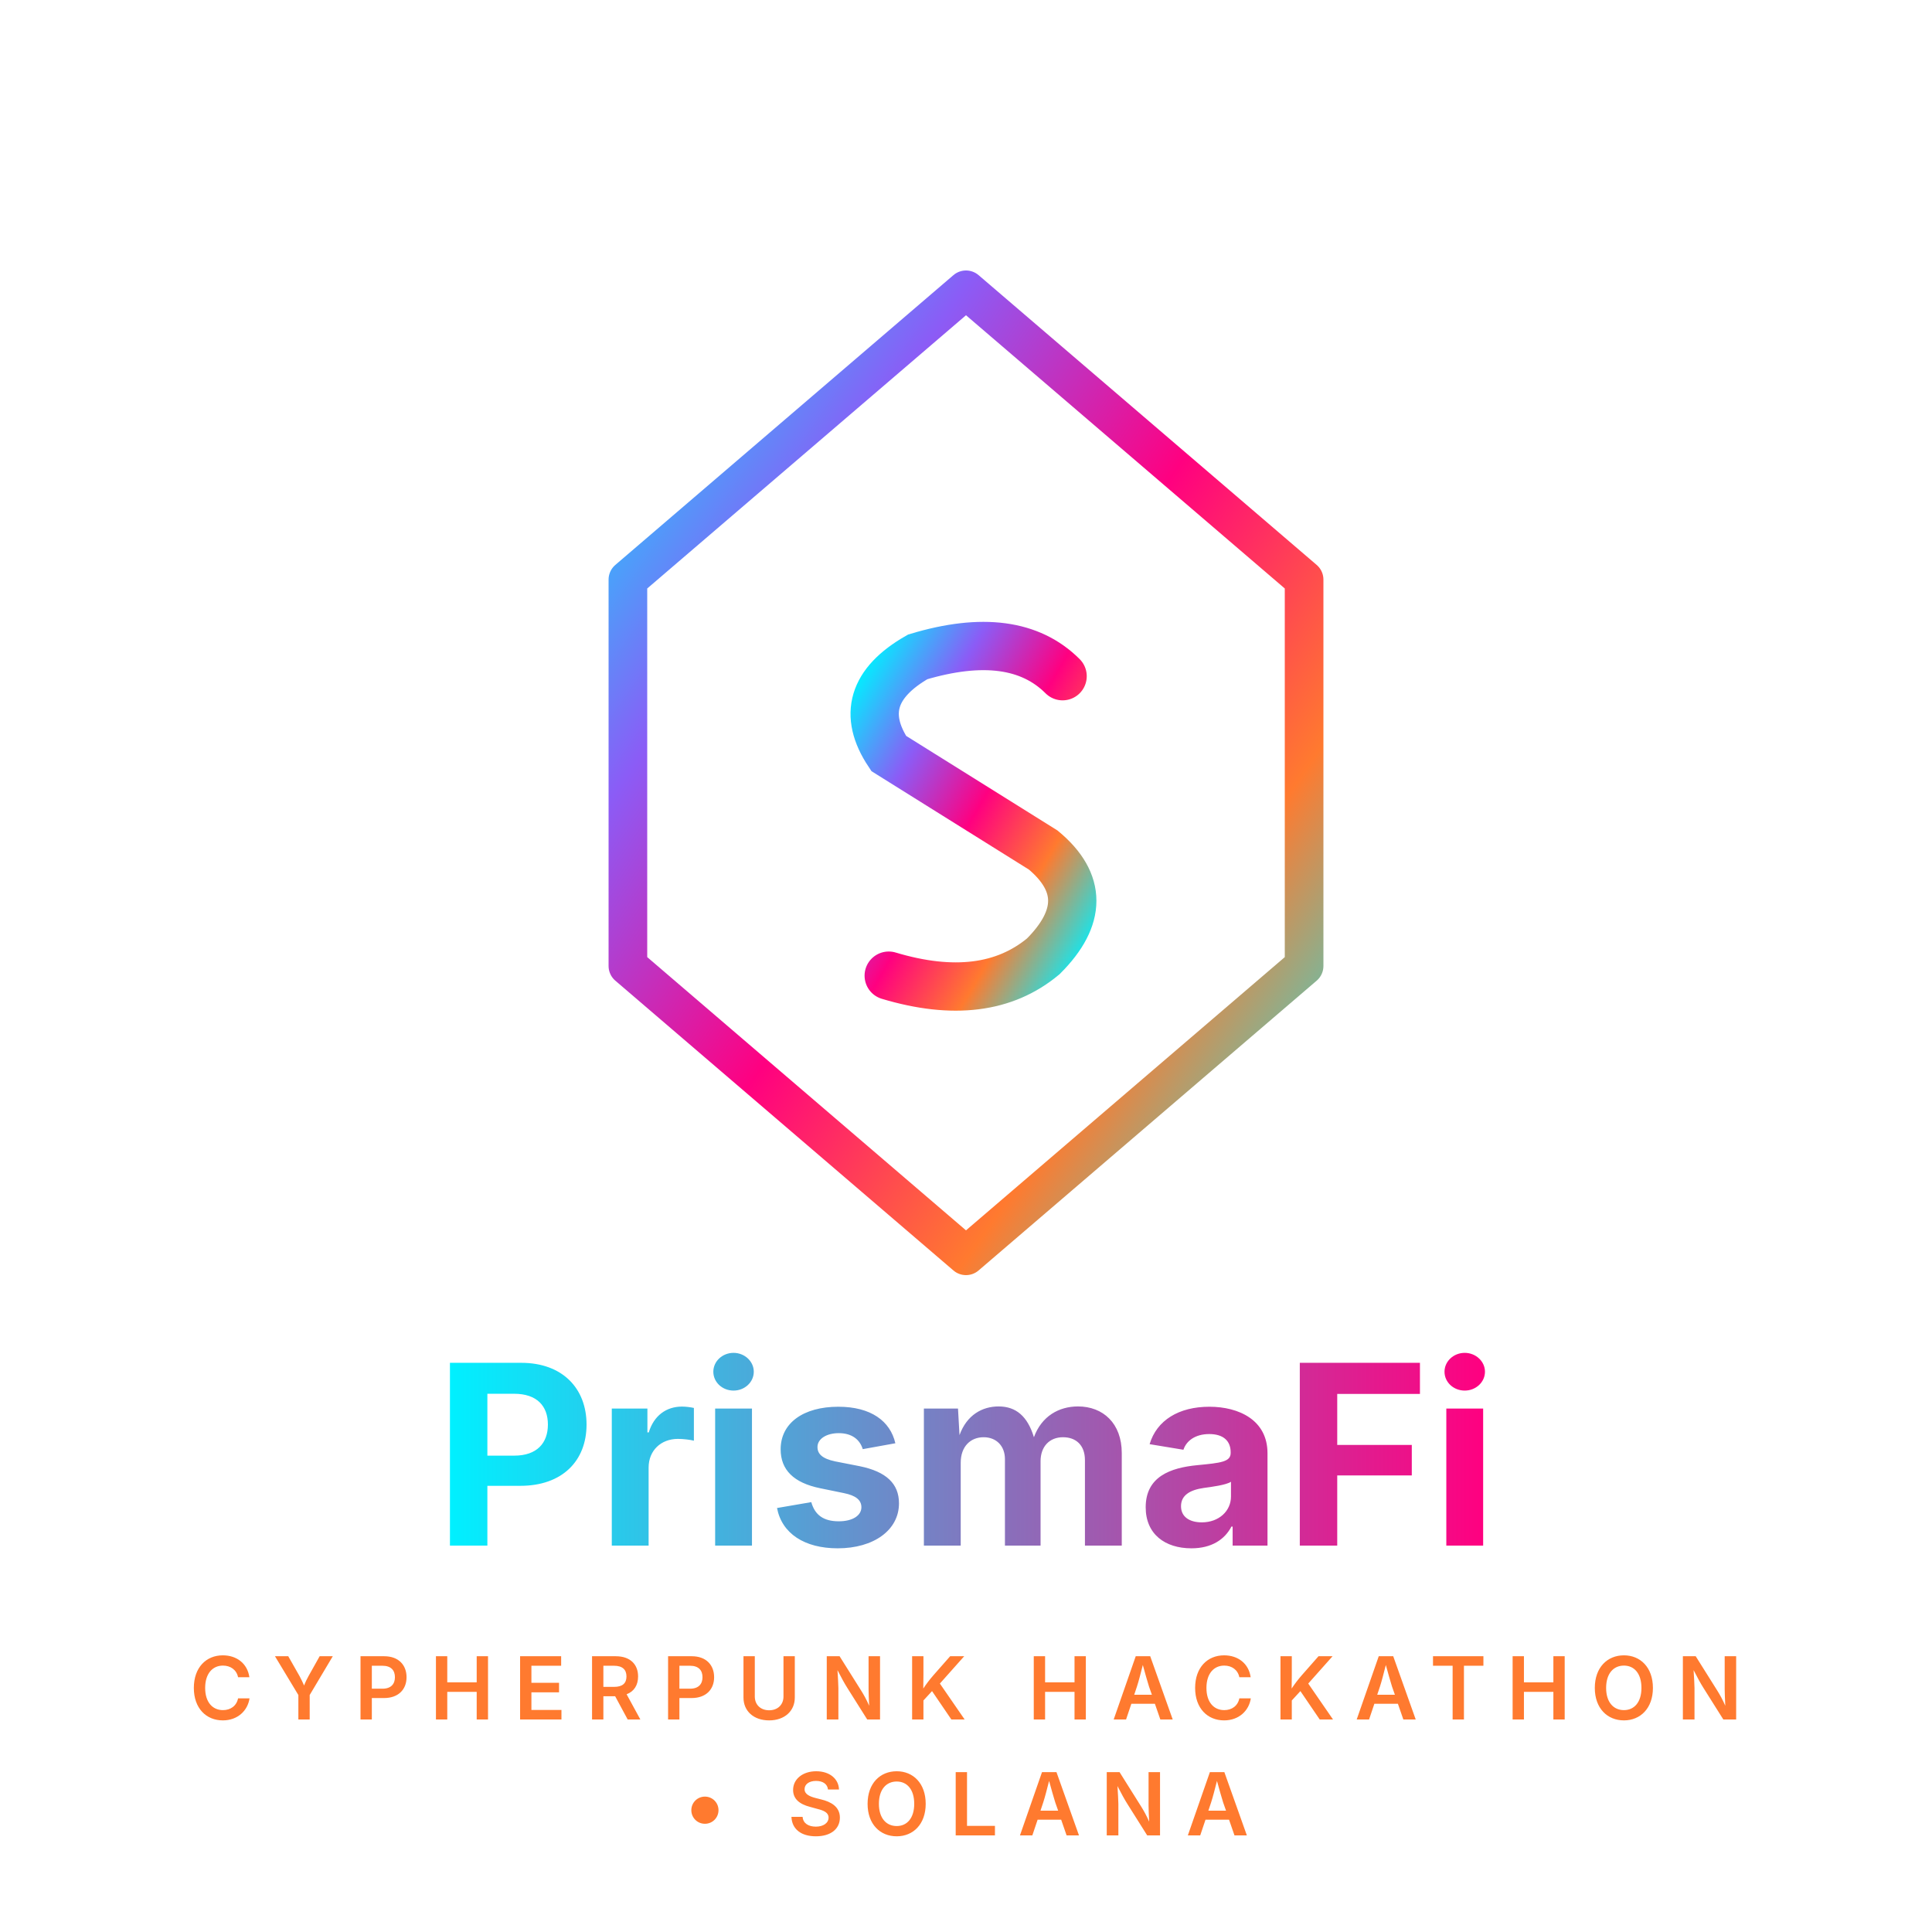
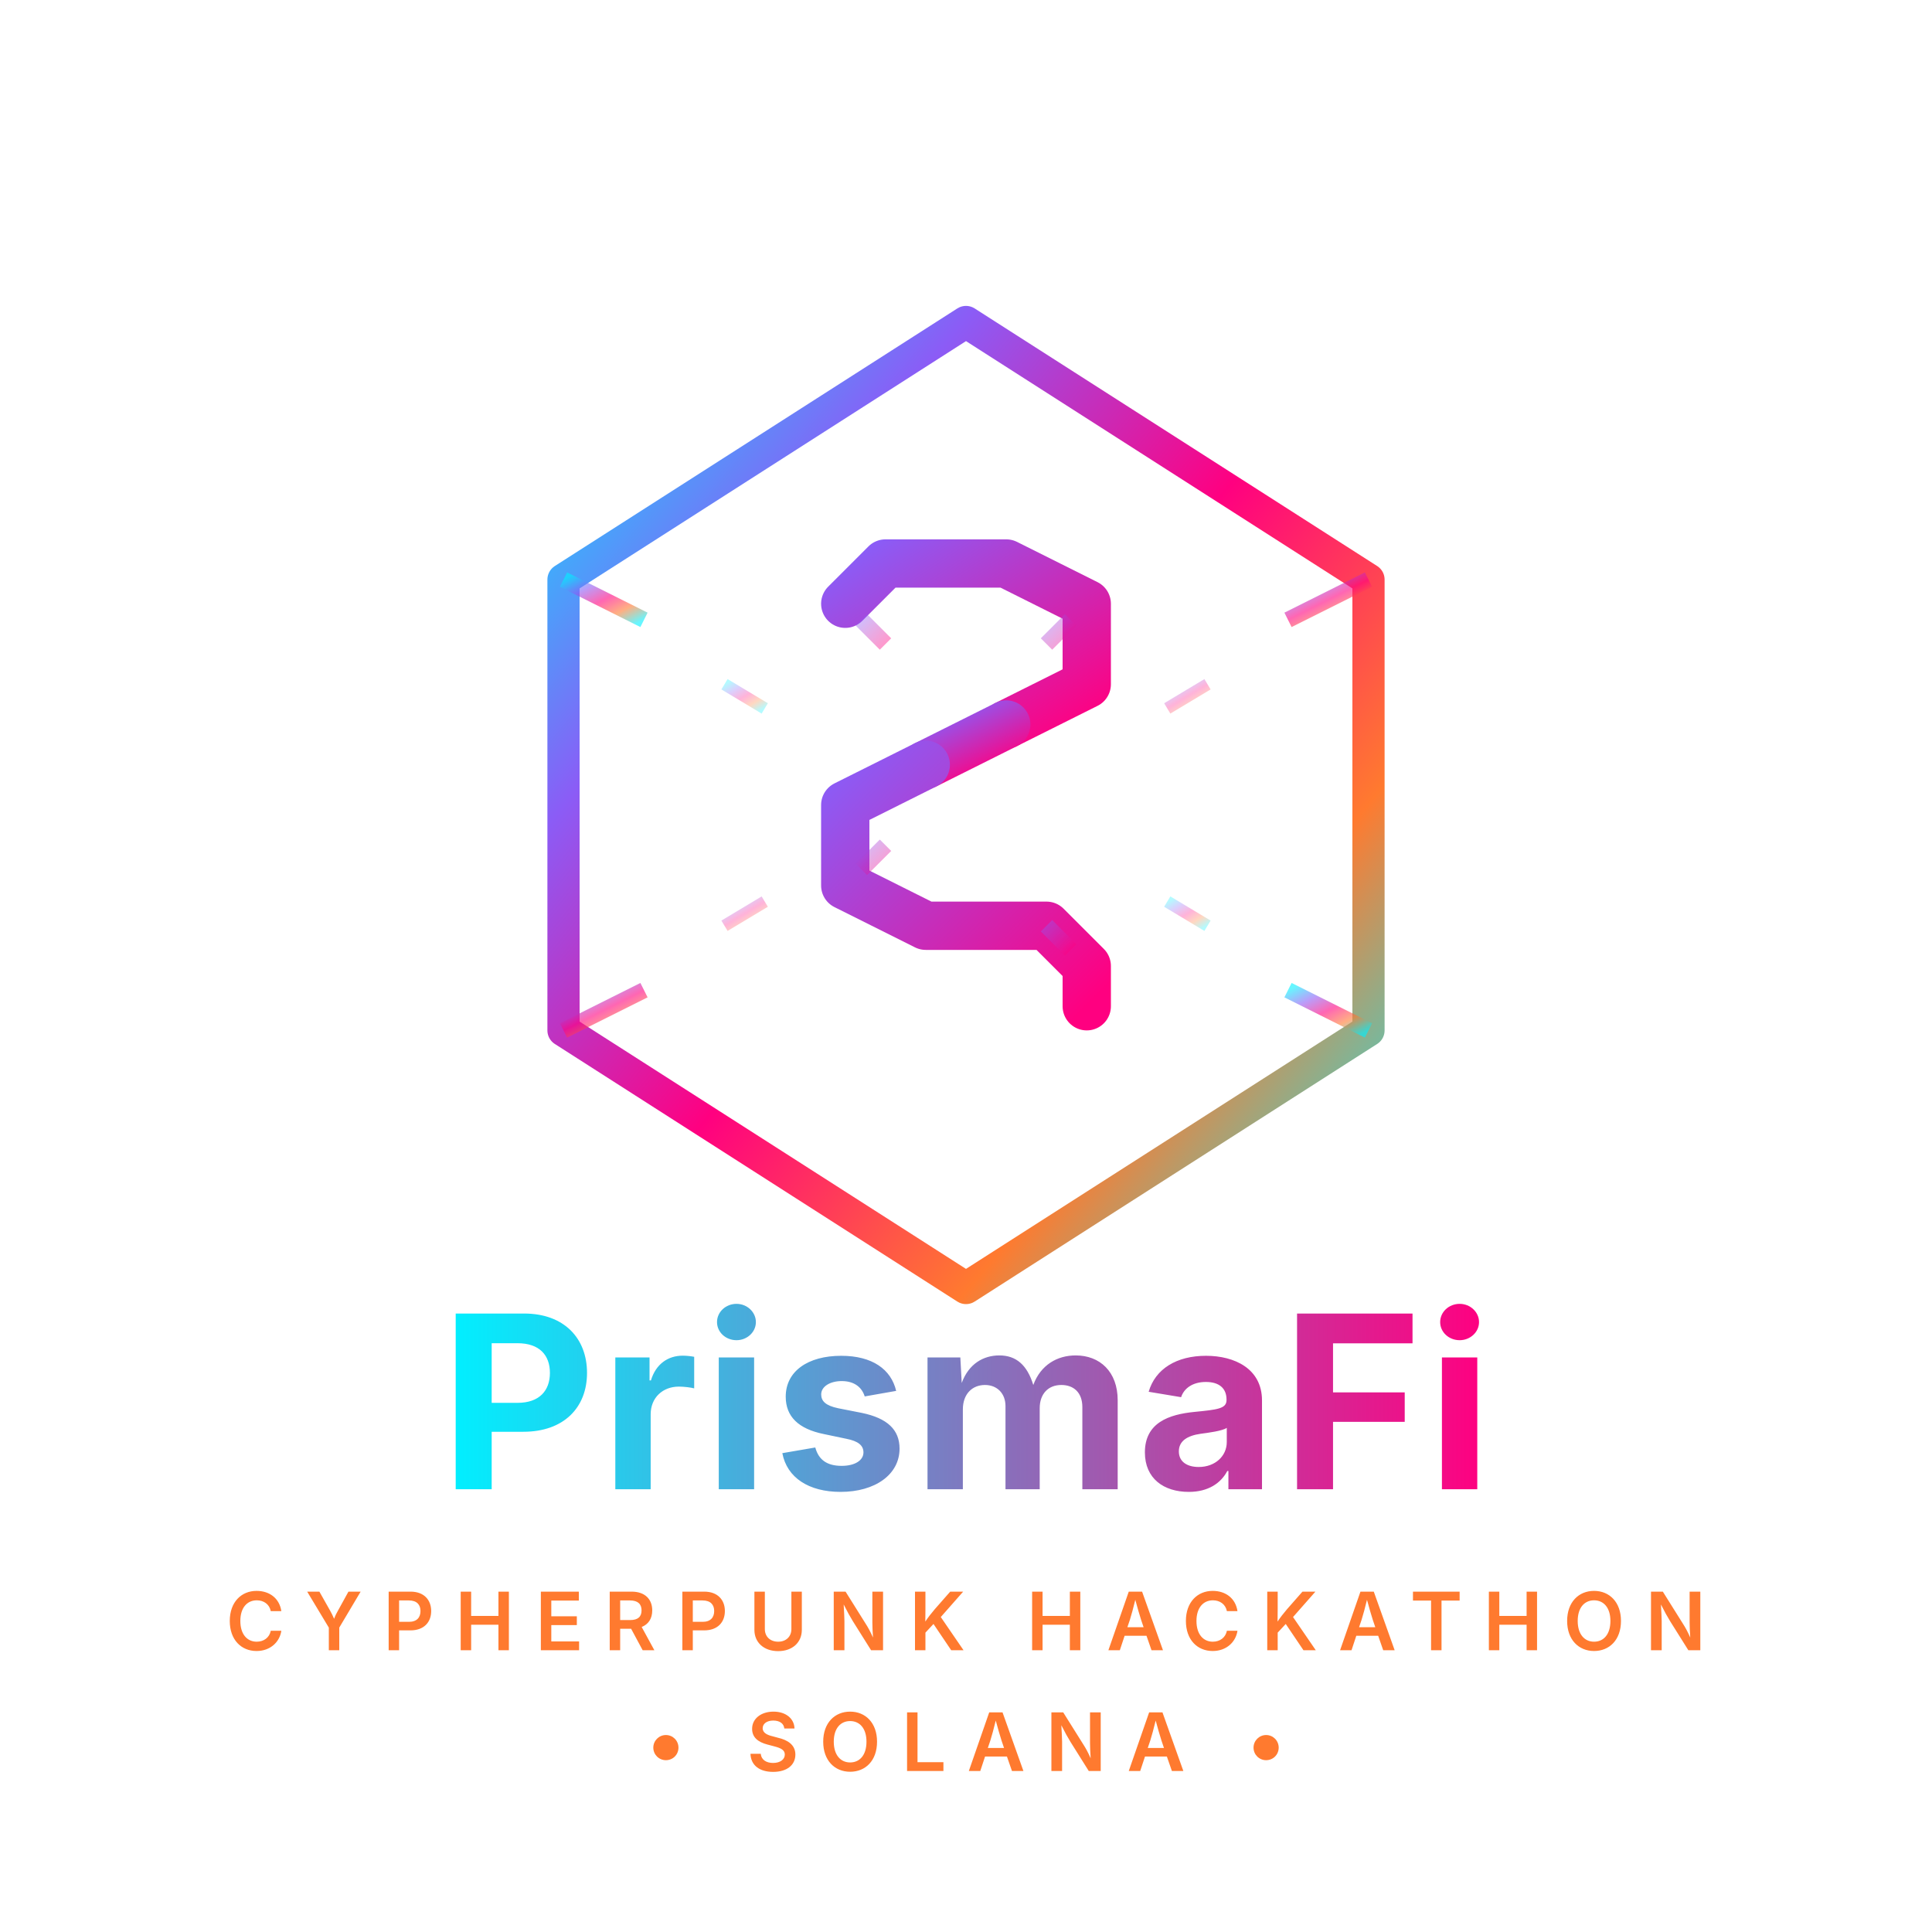
- <svg xmlns="http://www.w3.org/2000/svg" width="200" height="200" viewBox="0 0 200 200" fill="none">
+ <svg xmlns="http://www.w3.org/2000/svg" width="240" height="240" viewBox="0 0 240 240" fill="none">
  <defs>
-     <linearGradient id="rainbowGradient" x1="0%" y1="0%" x2="100%" y2="100%">
-       <stop offset="0%" style="stop-color:#00F0FF;stop-opacity:1" />
-       <stop offset="25%" style="stop-color:#8B5CF6;stop-opacity:1" />
-       <stop offset="50%" style="stop-color:#FF0080;stop-opacity:1" />
-       <stop offset="75%" style="stop-color:#FF7A2F;stop-opacity:1" />
-       <stop offset="100%" style="stop-color:#00F0FF;stop-opacity:1" />
+     <linearGradient id="rainbowGrad" x1="0%" y1="0%" x2="100%" y2="100%">
+       <stop offset="0%" stop-color="#00F0FF" />
+       <stop offset="25%" stop-color="#8B5CF6" />
+       <stop offset="50%" stop-color="#FF0080" />
+       <stop offset="75%" stop-color="#FF7A2F" />
+       <stop offset="100%" stop-color="#00F0FF" />
    </linearGradient>
-     <linearGradient id="textGradient" x1="0%" y1="0%" x2="100%" y2="0%">
-       <stop offset="0%" style="stop-color:#00F0FF;stop-opacity:1" />
-       <stop offset="100%" style="stop-color:#FF0080;stop-opacity:1" />
+     <linearGradient id="sGrad" x1="0%" y1="0%" x2="100%" y2="100%">
+       <stop offset="0%" stop-color="#8B5CF6" />
+       <stop offset="100%" stop-color="#FF0080" />
+     </linearGradient>
+     <linearGradient id="textGrad" x1="0%" y1="0%" x2="100%" y2="0%">
+       <stop offset="0%" stop-color="#00F0FF" />
+       <stop offset="100%" stop-color="#FF0080" />
    </linearGradient>
  </defs>
-   <path d="M100 30 L135 60 L135 100 L100 130 L65 100 L65 60 Z" stroke="url(#rainbowGradient)" stroke-width="4" fill="none" stroke-linecap="round" stroke-linejoin="round" />
-   <path d="M110 70 Q105 65 95 68 Q88 72 92 78 L108 88 Q114 93 108 99 Q102 104 92 101" stroke="url(#rainbowGradient)" stroke-width="5" fill="none" stroke-linecap="round" />
-   <text x="100" y="160" font-family="'Prompt', 'Inter', sans-serif" font-size="26" font-weight="700" fill="url(#textGradient)" text-anchor="middle">
+   <path d="M 120 40 L 170 72 L 170 128 L 120 160 L 70 128 L 70 72 Z" stroke="url(#rainbowGrad)" stroke-width="4" fill="none" stroke-linecap="round" stroke-linejoin="round" />
+   <line x1="70" y1="72" x2="80" y2="77" stroke="url(#rainbowGrad)" stroke-width="2" opacity="0.6" />
+   <line x1="70" y1="128" x2="80" y2="123" stroke="url(#rainbowGrad)" stroke-width="2" opacity="0.6" />
+   <line x1="120" y1="40" x2="120" y2="50" stroke="url(#rainbowGrad)" stroke-width="2" opacity="0.6" />
+   <line x1="170" y1="72" x2="160" y2="77" stroke="url(#rainbowGrad)" stroke-width="2" opacity="0.6" />
+   <line x1="170" y1="128" x2="160" y2="123" stroke="url(#rainbowGrad)" stroke-width="2" opacity="0.6" />
+   <line x1="120" y1="160" x2="120" y2="150" stroke="url(#rainbowGrad)" stroke-width="2" opacity="0.6" />
+   <g stroke="url(#sGrad)" stroke-width="6" fill="none" stroke-linecap="round" stroke-linejoin="round">
+     <path d="M 105 75 L 110 70 L 125 70 L 135 75 L 135 85 L 125 90" />
+     <path d="M 125 90 L 115 95" />
+     <path d="M 115 95 L 105 100 L 105 110 L 115 115 L 130 115 L 135 120 L 135 125" />
+   </g>
+   <g stroke="url(#sGrad)" stroke-width="2" opacity="0.4">
+     <line x1="107" y1="77" x2="110" y2="80" />
+     <line x1="133" y1="77" x2="130" y2="80" />
+     <line x1="107" y1="108" x2="110" y2="105" />
+     <line x1="133" y1="118" x2="130" y2="115" />
+   </g>
+   <g stroke="url(#rainbowGrad)" stroke-width="1.5" opacity="0.3">
+     <line x1="90" y1="85" x2="95" y2="88" />
+     <line x1="150" y1="85" x2="145" y2="88" />
+     <line x1="90" y1="115" x2="95" y2="112" />
+     <line x1="150" y1="115" x2="145" y2="112" />
+   </g>
+   <text x="120" y="185" font-family="'Prompt', 'Inter', system-ui, sans-serif" font-size="30" font-weight="700" fill="url(#textGrad)" text-anchor="middle" letter-spacing="0.5">
    PrismaFi
  </text>
-   <text x="100" y="178" font-family="'Prompt', 'Inter', sans-serif" font-size="9" font-weight="600" fill="#FF7A2F" text-anchor="middle" letter-spacing="2">
+   <text x="120" y="205" font-family="'Prompt', 'Inter', system-ui, sans-serif" font-size="10" font-weight="600" fill="#FF7A2F" text-anchor="middle" letter-spacing="2.5">
    CYPHERPUNK HACKATHON
  </text>
-   <text x="100" y="190" font-family="'Prompt', 'Inter', sans-serif" font-size="9" font-weight="600" fill="#FF7A2F" text-anchor="middle" letter-spacing="2">
-     • SOLANA
+   <text x="120" y="220" font-family="'Prompt', 'Inter', system-ui, sans-serif" font-size="10" font-weight="600" fill="#FF7A2F" text-anchor="middle" letter-spacing="2.5">
+     • SOLANA •
  </text>
</svg>
